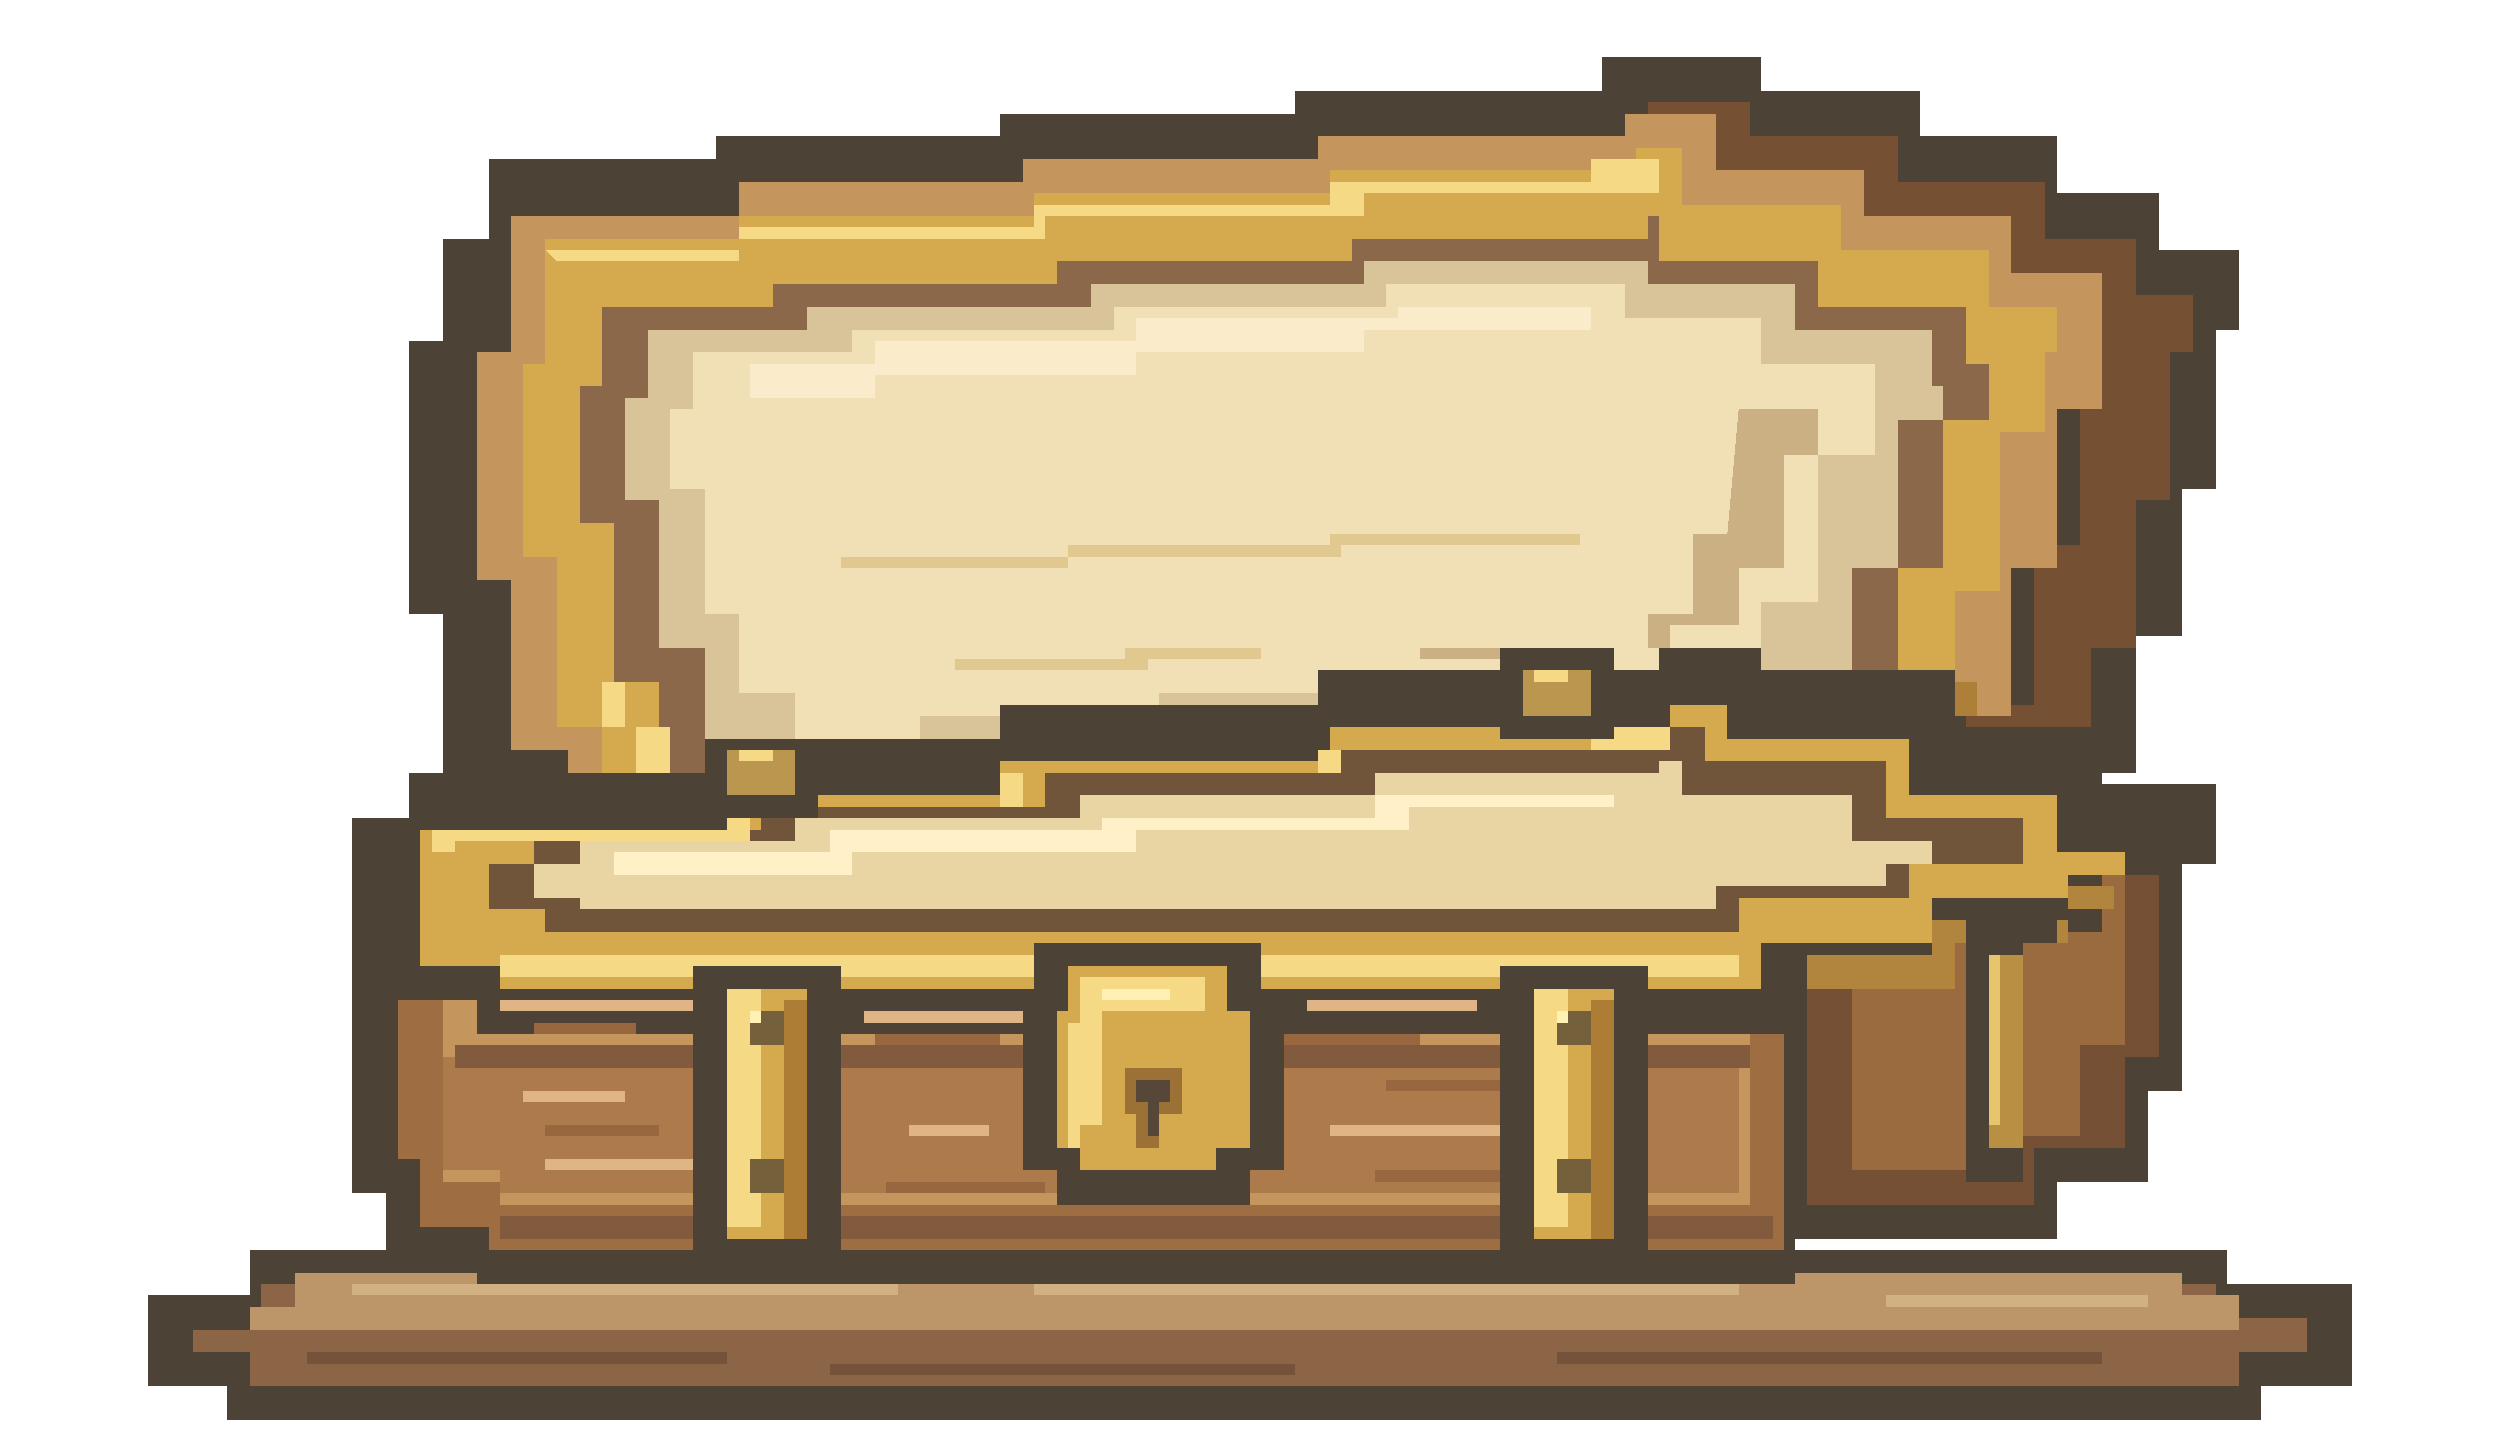
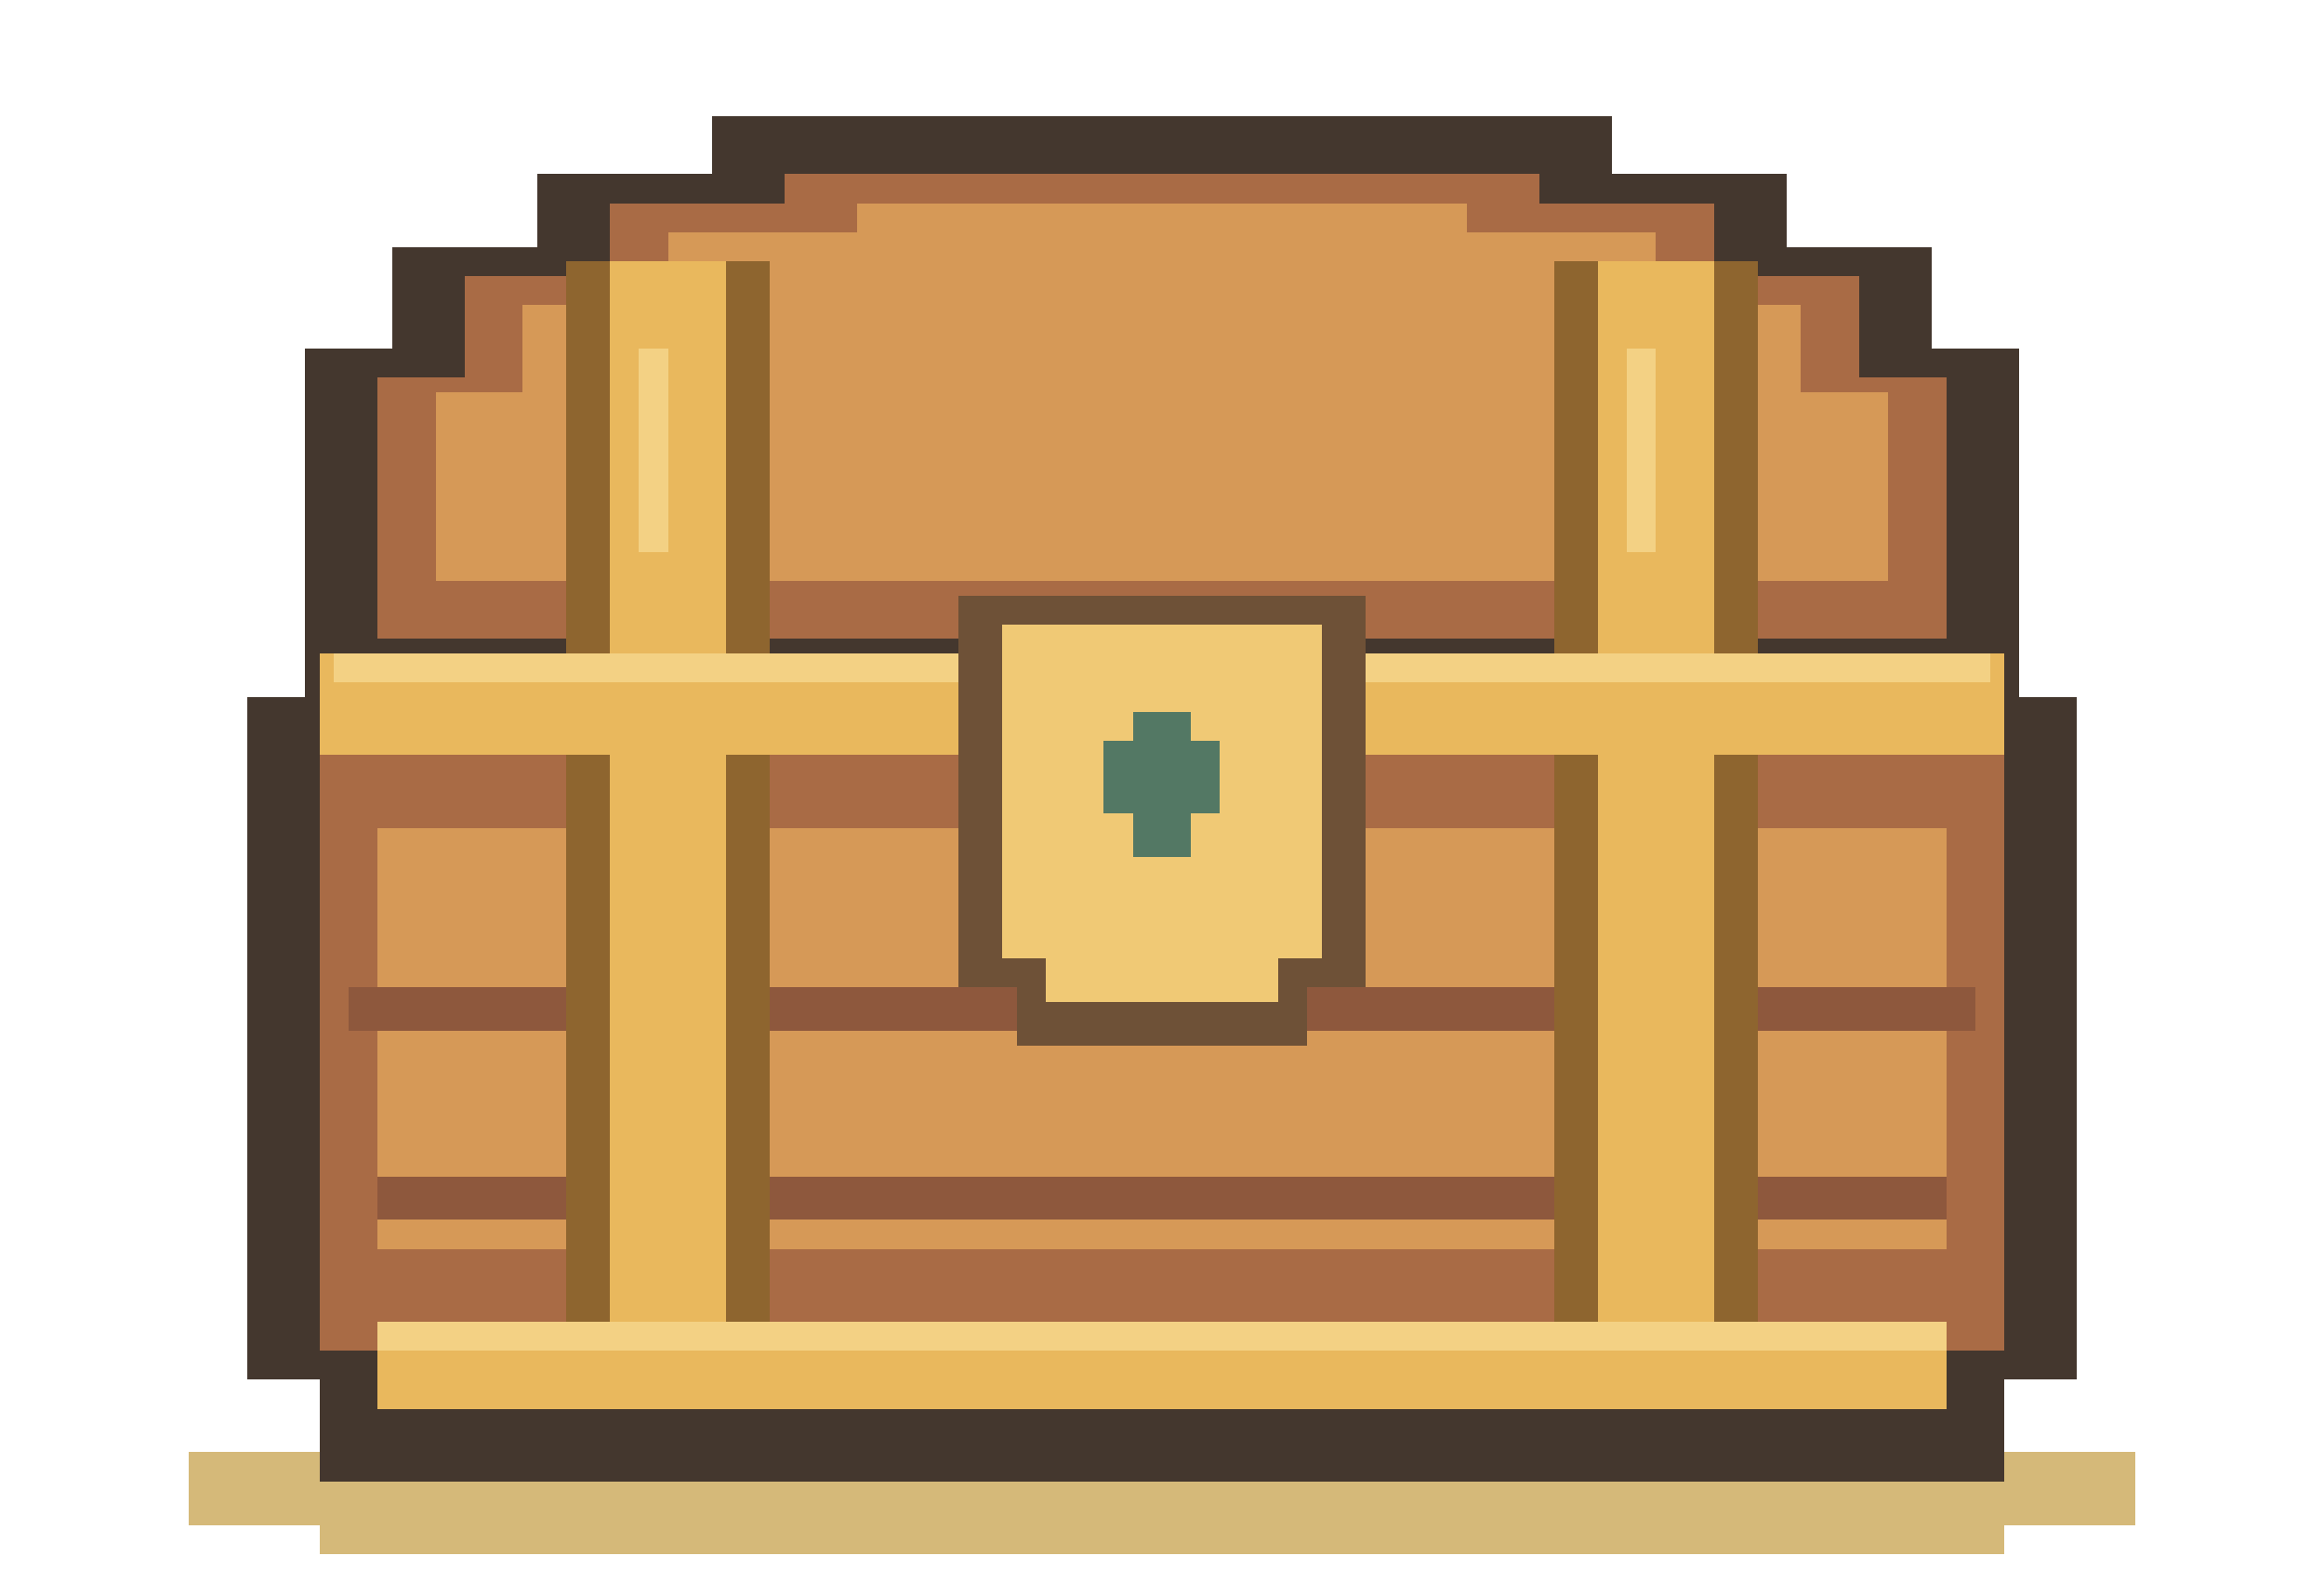
- <svg xmlns="http://www.w3.org/2000/svg" class="prize-chest-art" viewBox="0 0 220 128" aria-hidden="true" focusable="false" shape-rendering="crispEdges">
-   <path fill="#4c4236" d="M22 110H196V113H207V122H199V125H20V122H13V114H22Z" />
-   <path fill="#8b6545" d="M23 113H195V116H203V119H197V122H22V119H17V117H23Z" />
-   <path fill="#bc9569" d="M26 112H192V114H197V117H22V115H26Z" />
-   <path fill="#d1b082" d="M31 113H79V114H31Z M91 113H153V114H91Z M166 114H189V115H166Z" />
-   <path fill="#75533b" d="M27 119H64V120H27Z M73 120H114V121H73Z M137 119H185V120H137Z" />
-   <path fill="#4c4236" d="M43 14H63V12H88V10H114V8H141V5H155V8H169V12H181V17H190V22H197V29H195V43H192V56H188V68H180V75H157V78H130V80H101V82H72V84H54V79H45V70H39V54H36V30H39V21H43Z" />
-   <path fill="#765033" d="M145 9H154V12H167V16H180V21H188V26H193V31H191V44H188V57H184V66H179V71H173V62H179V48H183V32H176V24H160V18H145Z" />
-   <path fill="#c5955e" d="M45 19H65V16H90V14H116V12H143V10H151V15H164V19H177V24H185V29H185V36H181V50H177V63H172V69H154V73H130V75H102V77H74V79H56V75H50V66H45V51H42V31H45Z" />
-   <path fill="#d5aa4f" d="M48 21H65V19H91V17H117V15H144V13H148V18H162V22H175V27H181V31H180V38H176V52H172V64H168V67H153V70H129V72H102V74H75V76H59V72H53V64H49V49H46V32H48Z" />
-   <path fill="#8b6849" d="M53 27H68V25H93V23H119V21H145V19H146V23H160V27H173V32H175V37H171V50H167V61H164V63H151V66H128V68H101V70H76V72H64V68H58V60H54V46H51V34H53Z" />
-   <path fill="#d9c398" d="M57 29H71V27H96V25H120V23H145V25H158V29H170V34H171V37H167V50H163V59H160V61H149V63H127V65H100V67H77V69H67V65H62V57H58V44H55V35H57Z" />
-   <path fill="#f1dfb5" d="M61 31H75V29H98V27H122V25H143V28H155V32H165V36H165V40H160V53H155V57H147V59H126V61H102V63H81V65H70V61H65V54H62V43H59V36H61Z" />
-   <path fill="#faeccb" d="M66 32H77V30H100V28H123V27H140V29H120V31H100V33H77V35H66Z" />
-   <path fill="#cbb084" d="M153 36H160V40H157V50H153V55H147V57H136V58H125V57H145V54H149V47H152Z" />
-   <path fill="#e1c88f" d="M74 49H94V48H117V47H139V48H118V49H94V50H74Z M84 58H99V57H111V58H101V59H84Z" />
-   <path fill="#f6d984" d="M48 22H65V20H91V18H117V16H140V14H146V17H120V19H92V21H65V23H49Z M53 60H55V64H59V69H65V72H76V74H62V71H56V64H53Z" />
-   <path fill="#ae7f39" d="M159 67H168V64H171V60H174V63H172V67H169V70H156V71H130V73H105V72H130V70H156Z" />
-   <path fill="#4c4236" d="M31 72H36V68H63V65H88V62H116V59H146V57H155V59H172V64H185V69H195V76H192V96H189V104H181V109H158V113H42V111H34V105H31Z" />
-   <path fill="#9e6d42" d="M37 79H157V110H43V108H37V102H35V83Z" />
-   <path fill="#c5955e" d="M39 81H154V106H44V104H39Z" />
-   <path fill="#ad7a4c" d="M39 93H153V105H44V103H39Z" />
-   <path fill="#765035" d="M159 81H170V78H182V74H190V93H187V101H179V106H159Z" />
-   <path fill="#9b6b40" d="M163 82H171V80H181V77H187V92H183V100H177V103H163Z" />
-   <path fill="#4c4236" d="M34 72H62V69H87V66H117V63H146V60H154V63H170V68H183V73H191V77H185V82H172V86H157V91H42V88H34Z" />
-   <path fill="#d5aa4f" d="M37 73H64V70H88V67H117V64H147V62H152V65H168V70H181V75H187V77H182V79H170V83H155V87H44V85H37Z" />
-   <path fill="#70553b" d="M47 73H67V71H92V68H118V66H146V64H150V67H166V72H178V76H168V79H153V82H48V80H43V76H47Z" />
-   <path fill="#e9d4a4" d="M51 74H70V72H95V70H121V68H146V67H148V70H163V74H170V76H166V78H151V80H51V79H47V76H51Z" />
-   <path fill="#fff0c8" d="M54 75H73V73H97V72H121V70H142V71H124V73H100V75H75V77H54Z" />
-   <path fill="#f6d984" d="M38 73H64V71H88V68H116V66H140V64H147V66H118V68H90V71H66V74H40V75H38Z M44 84H153V86H44Z" />
-   <path fill="#b1853d" d="M159 84H170V81H182V78H186V80H182V83H172V87H159Z" />
-   <path fill="#825a3e" d="M40 92H154V94H40Z M44 107H156V109H44Z" />
-   <path fill="#dfb585" d="M44 88H61V89H44Z M76 89H92V90H76Z M115 88H130V89H115Z M46 96H55V97H46Z M80 99H87V100H80Z M117 99H137V100H117Z M48 102H61V103H48Z" />
-   <path fill="#986740" d="M47 90H56V91H47Z M77 91H88V92H77Z M112 91H125V92H112Z M122 95H135V96H122Z M48 99H58V100H48Z M78 104H92V105H78Z M121 103H145V104H121Z" />
-   <path fill="#4c4236" d="M61 85H74V111H61Z M132 85H145V111H132Z" />
-   <path fill="#d5aa4f" d="M64 87H71V109H64Z M135 87H142V109H135Z" />
-   <path fill="#f6d984" d="M64 87H67V108H64Z M135 87H138V108H135Z" />
-   <path fill="#ad7d35" d="M69 88H71V109H69Z M140 88H142V109H140Z" />
-   <path fill="#4c4236" d="M173 81H181V83H178V104H173Z" />
-   <path fill="#b98f43" d="M175 84H178V101H175Z" />
-   <path fill="#e7c56d" d="M175 84H176V99H175Z" />
-   <path fill="#4c4236" d="M62 65H72V72H62Z M132 57H142V65H132Z" />
-   <path fill="#bb964f" d="M64 66H70V70H64Z M134 59H140V63H134Z" />
-   <path fill="#f6d984" d="M65 66H68V67H65Z M135 59H138V60H135Z" />
-   <path fill="#4c4236" d="M91 83H111V87H113V103H110V106H93V103H90V87H91Z" />
-   <path fill="#d5aa4f" d="M94 85H108V89H110V101H107V103H95V101H93V89H94Z" />
-   <path fill="#f6d984" d="M95 86H106V89H97V99H95V101H94V90H95Z" />
-   <path fill="#9c7135" d="M99 94H104V98H102V101H100V98H99Z" />
-   <path fill="#574738" d="M100 95H103V97H102V100H101V97H100Z" />
-   <path fill="#74613c" d="M66 89H69V92H66Z M66 102H69V105H66Z M137 89H140V92H137Z M137 102H140V105H137Z" />
-   <path fill="#fff0b5" d="M66 89H67V90H66Z M137 89H138V90H137Z M97 87H103V88H97Z" />
+ <svg xmlns="http://www.w3.org/2000/svg" width="160" height="108" viewBox="0 0 160 108" shape-rendering="crispEdges">
+   <path fill="#d5b979" d="M22 98h116v2h9v5h-9v2H22v-2h-9v-5h9z" />
+   <path fill="#44372e" d="M21 24h6v-7h10v-5h12V8h62v4h12v5h10v7h6v24h4v47h-5v7H22v-7h-5V48h4z" />
+   <path fill="#a96b45" d="M26 26h6v-7h10v-5h12v-2h52v2h12v5h10v7h6v18H26zM22 49h116v44h-4v4H26v-4h-4z" />
+   <path fill="#d69957" d="M30 27h6v-6h10v-5h13v-2h42v2h13v5h10v6h6v13H30zM26 57h108v29H26z" />
+   <path fill="#8e583d" d="M24 68h112v3H24zm2 13h108v3H26z" />
+   <path fill="#8e652f" d="M39 18h14v73H39zm68 0h14v73h-14z" />
+   <path fill="#e9b85d" d="M42 18h8v73h-8zm68 0h8v73h-8zM22 45h116v7H22zm4 46h108v6H26z" />
+   <path fill="#f3d184" d="M23 45h114v2H23zm3 46h108v2H26zM44 24h2v14h-2zm68 0h2v14h-2z" />
+   <path fill="#6e5137" d="M66 41h28v27h-4v4H70v-4h-4z" />
+   <path fill="#f0c975" d="M69 43h22v23h-3v3H72v-3h-3z" />
+   <path fill="#537864" d="M78 49h4v2h2v5h-2v3h-4v-3h-2v-5h2z" />
</svg>
